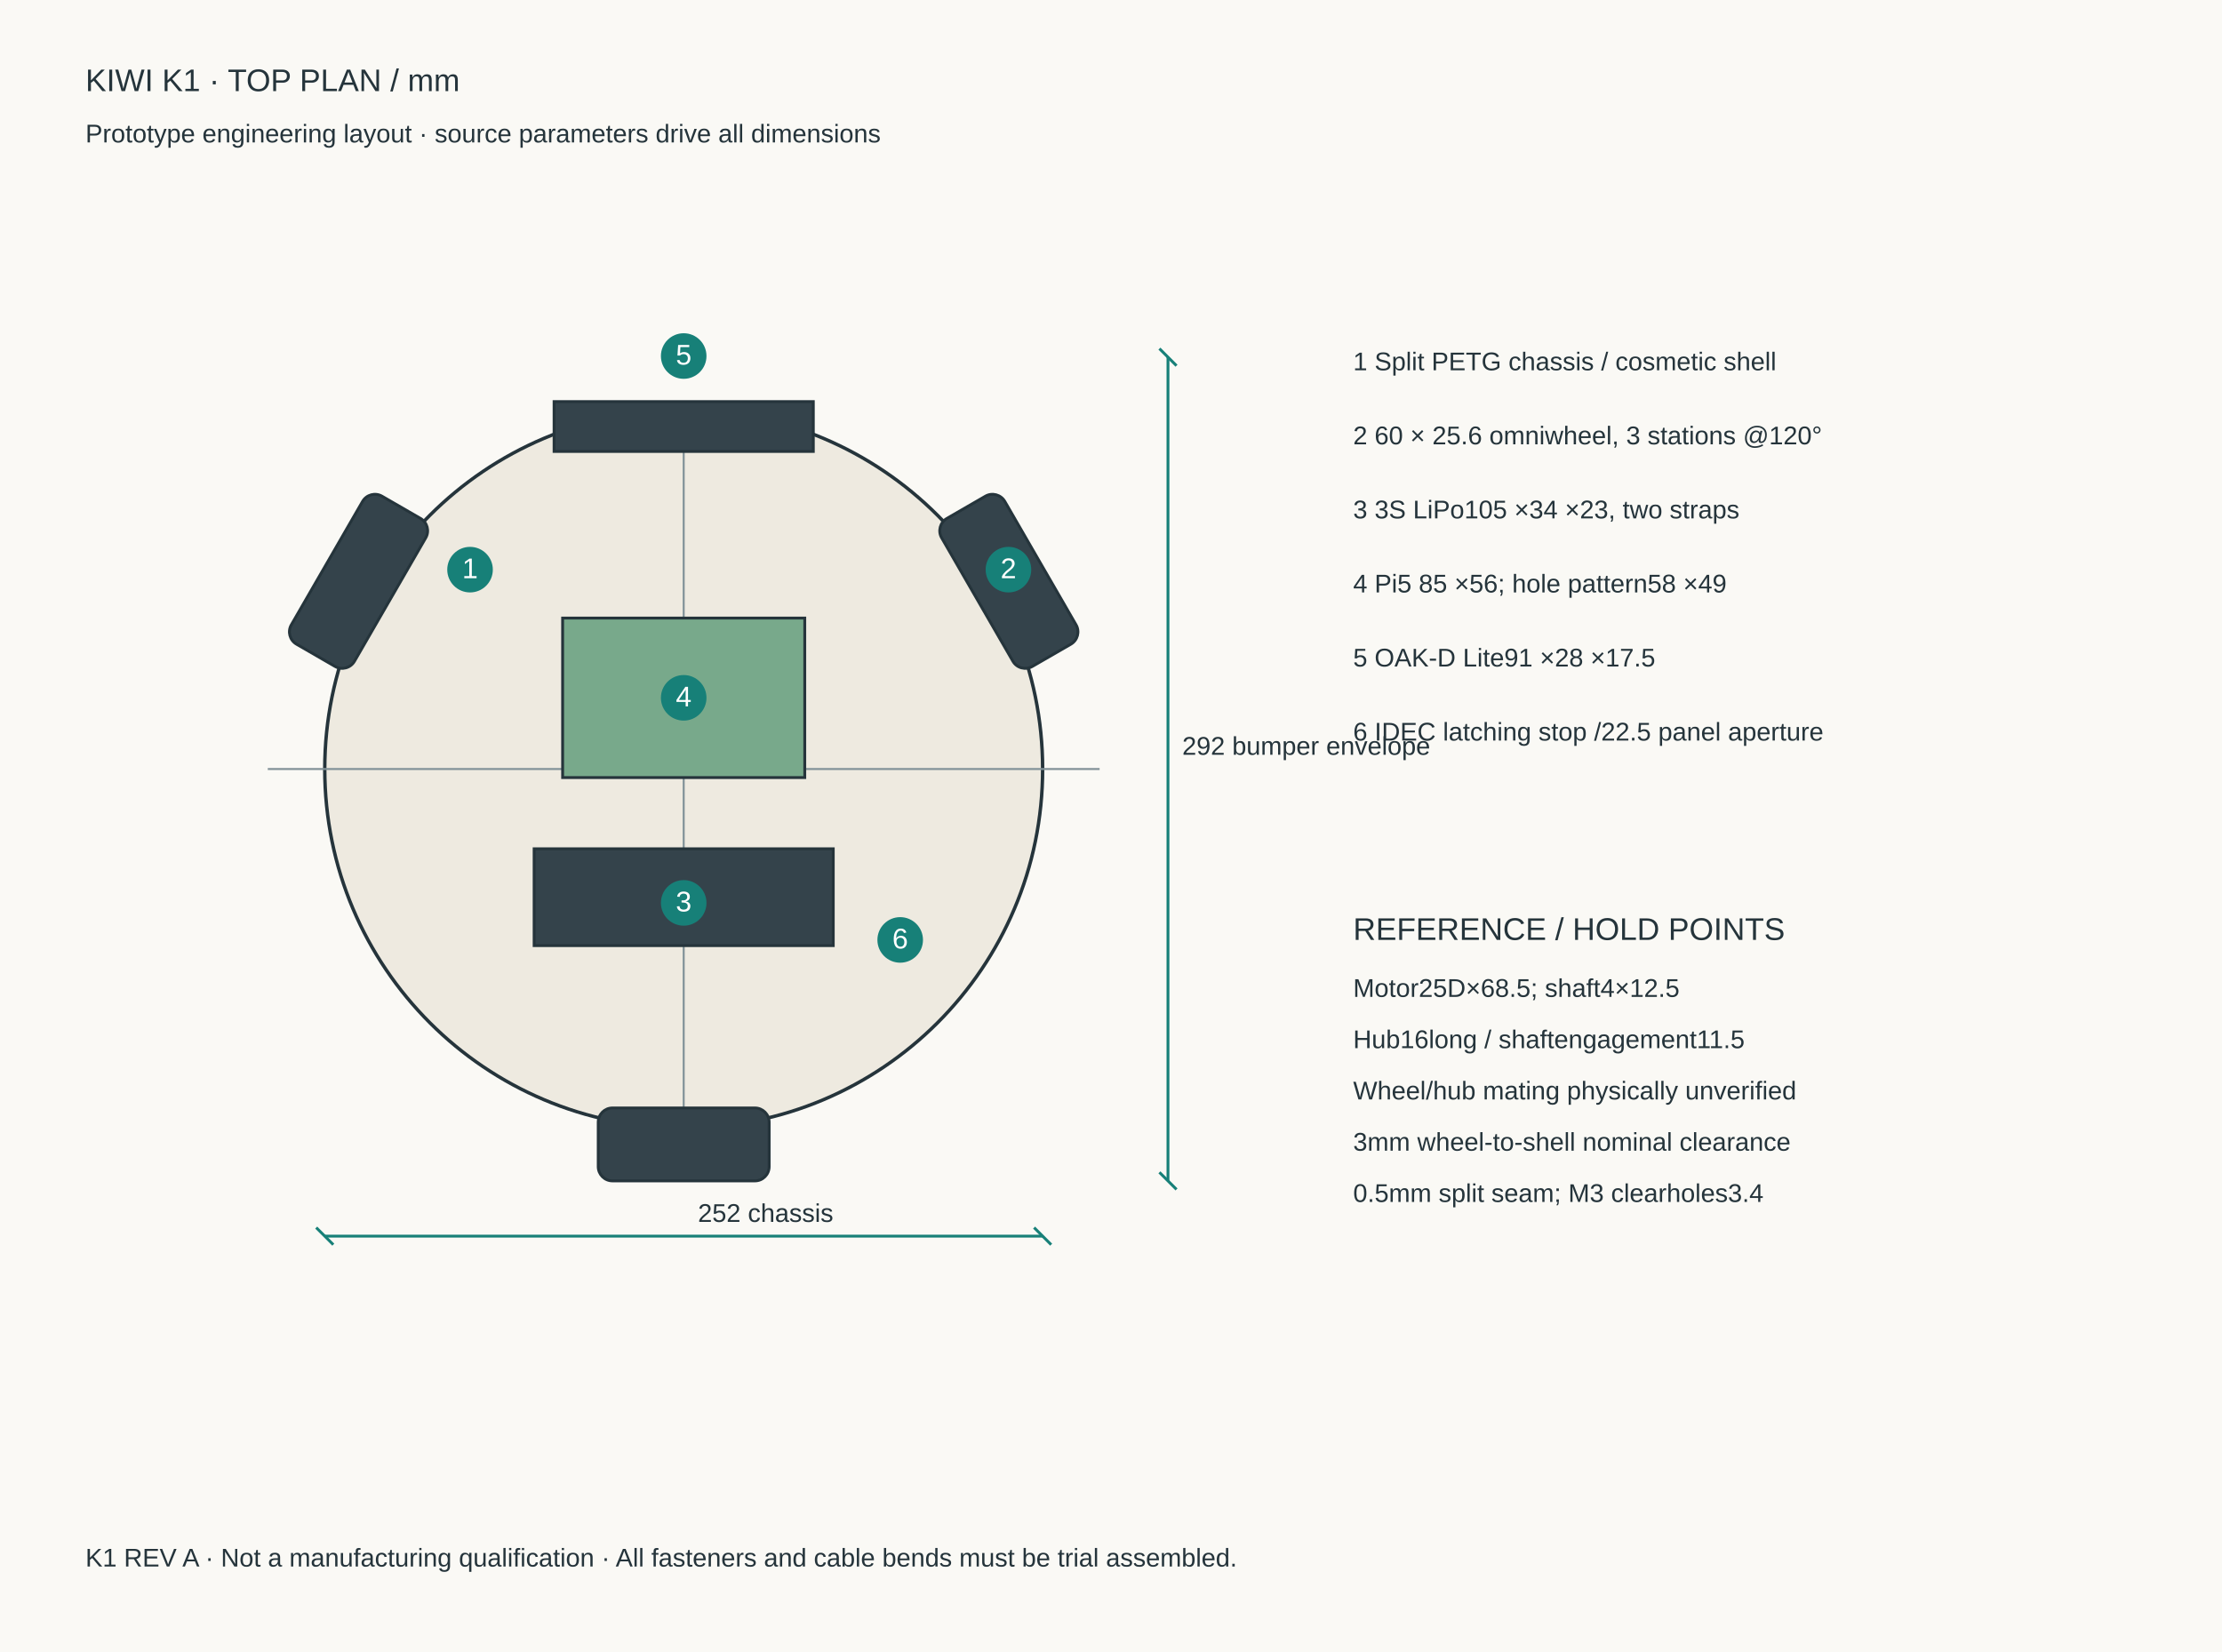
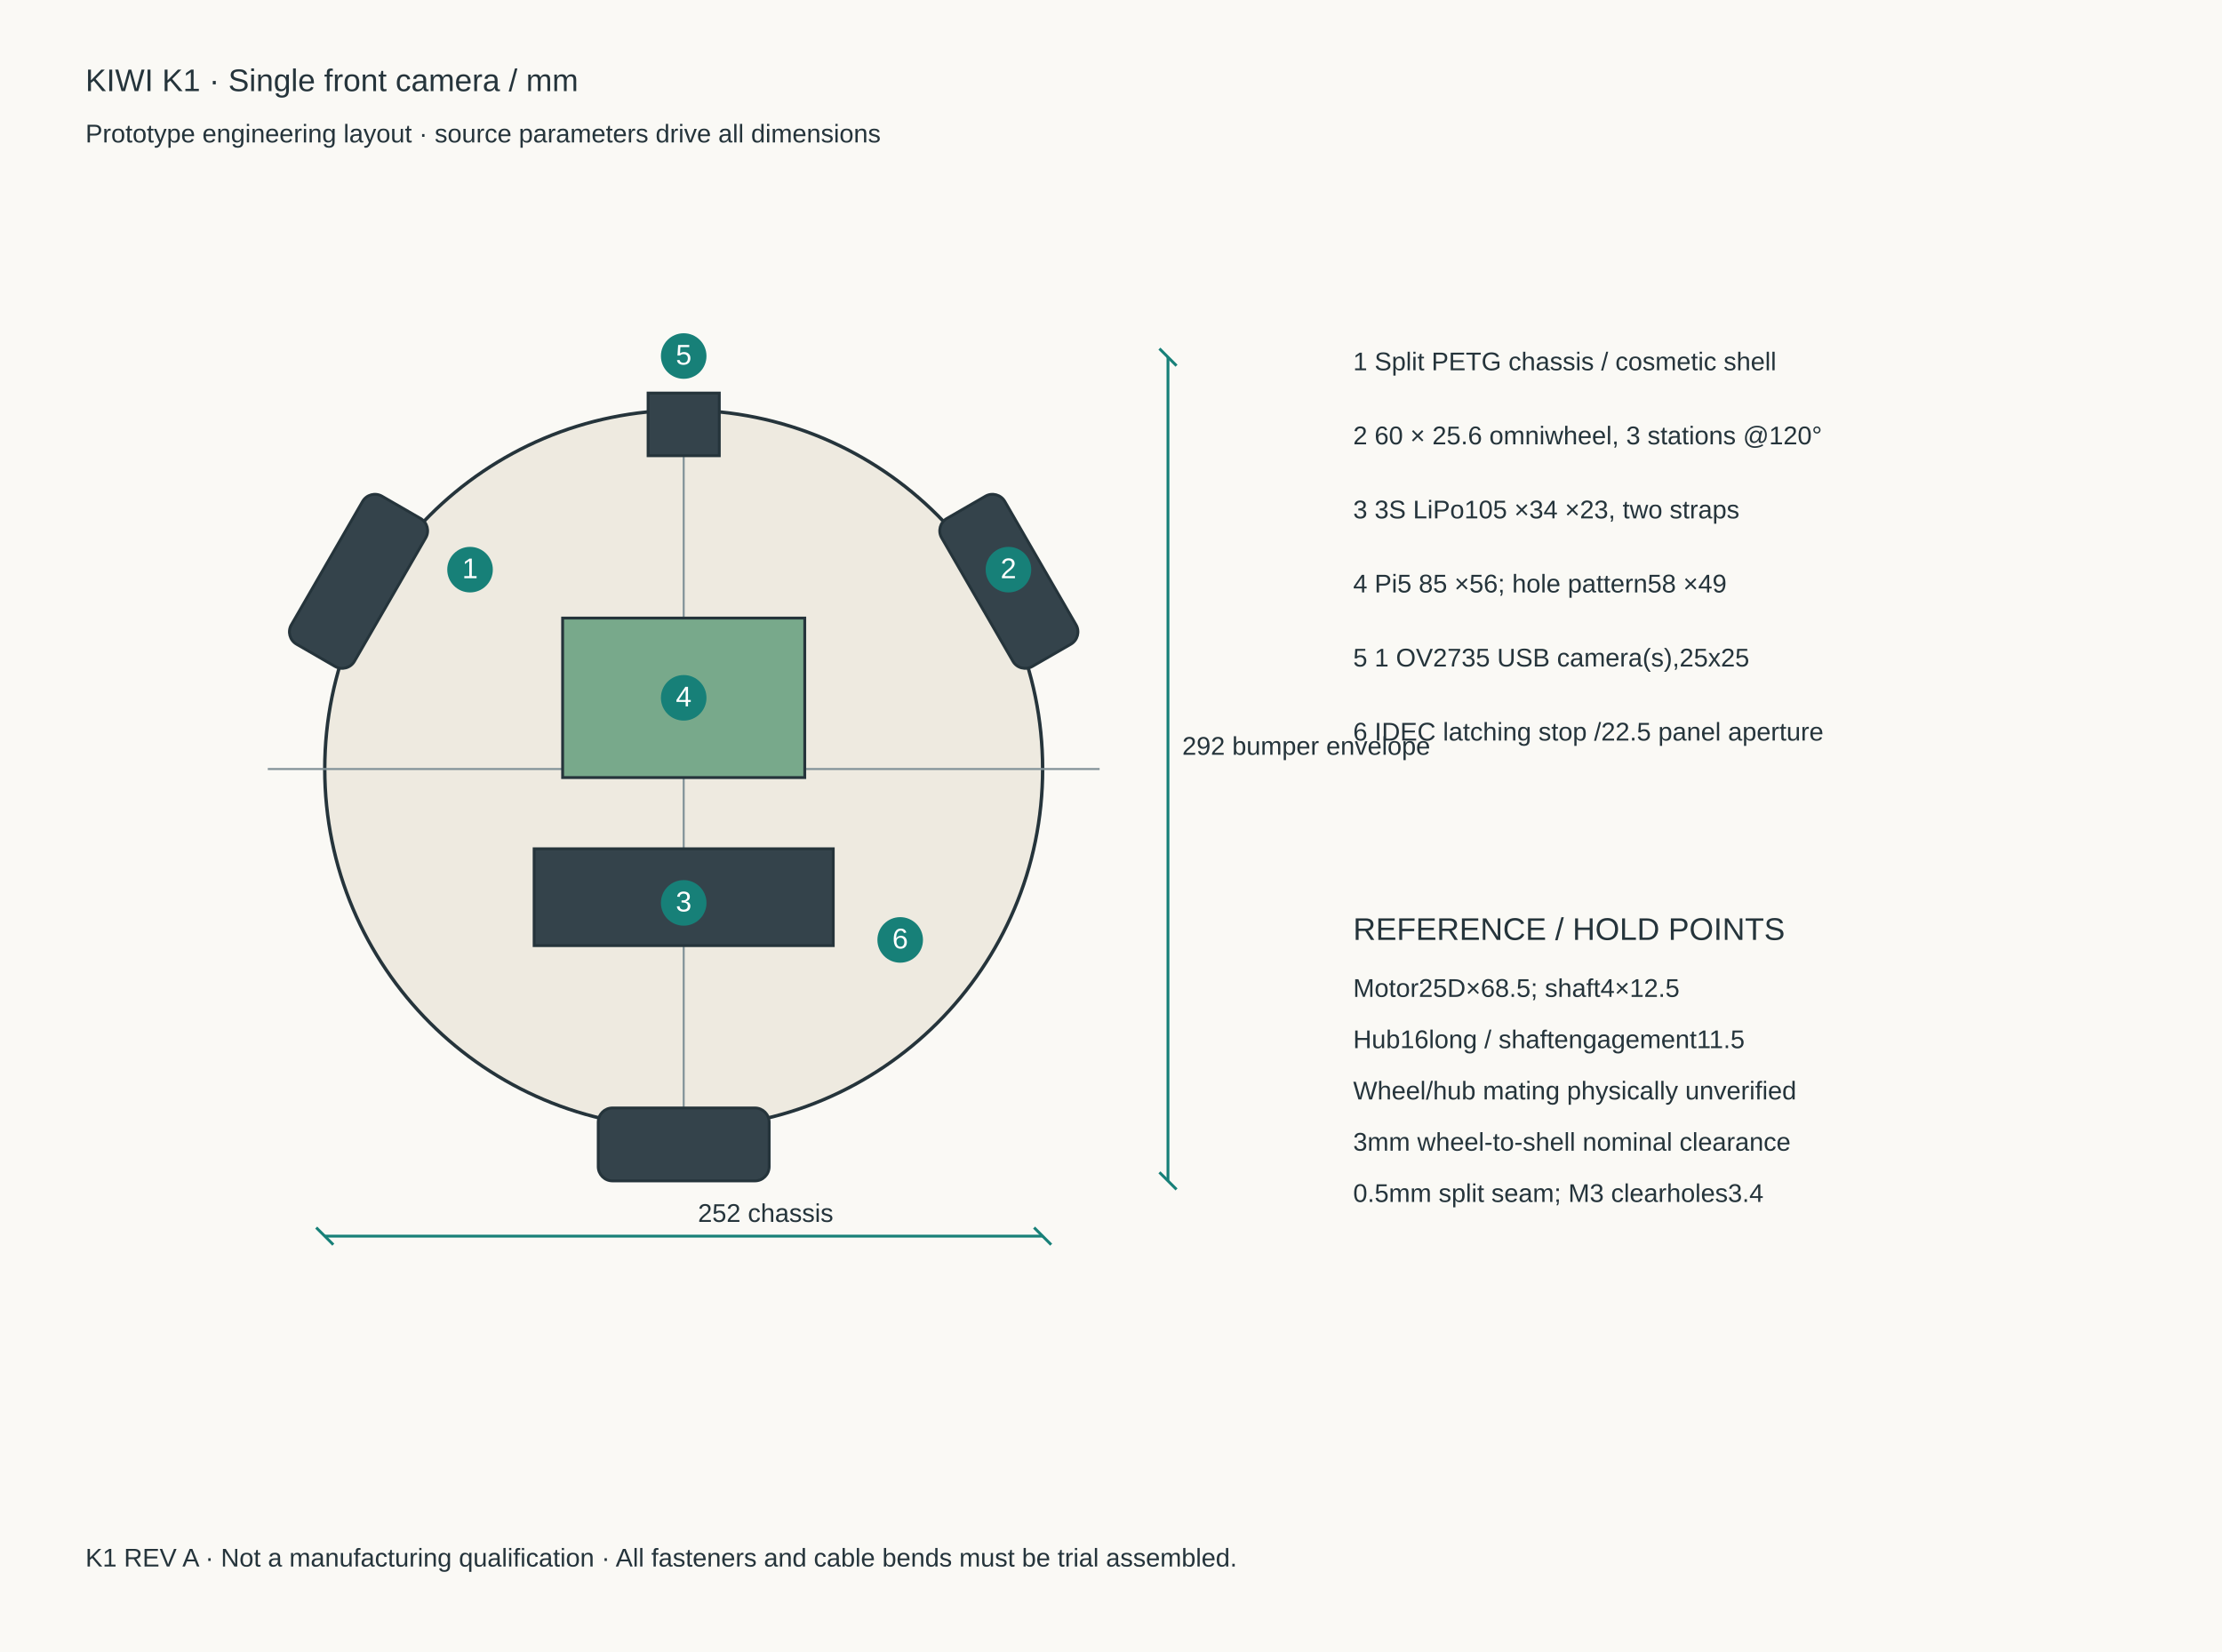
<svg xmlns="http://www.w3.org/2000/svg" viewBox="0 0 780 580">
  <style>text{font-family:Arial,sans-serif;fill:#25343b} .line{fill:none;stroke:#25343b;stroke-width:1.4}.thin{fill:none;stroke:#829298;stroke-width:.7}.dim{fill:none;stroke:#178078;stroke-width:1}.label{font-size:11px}.small{font-size:9px}.num{fill:#178078;stroke:none} .white{fill:#eeeae0;stroke:#25343b;stroke-width:1.2}.dark{fill:#34434b;stroke:#25343b;stroke-width:1}</style>
  <rect width="780" height="580" fill="#faf9f5" />
-   <text x="30" y="32" class="label">KIWI K1 · TOP PLAN / mm</text>
+   <text x="30" y="32" class="label">KIWI K1 · Single front camera / mm</text>
  <text x="30" y="50" class="small">Prototype engineering layout · source parameters drive all dimensions</text>
  <circle cx="240" cy="270" r="126" class="white" />
  <path d="M240,144L240,396" class="thin" />
  <path d="M94,270L386,270" class="thin" />
  <g transform="translate(354.1421,204.1) rotate(-30)">
    <rect x="-12.8" y="-30" width="25.6" height="60" rx="5" class="dark" />
  </g>
  <g transform="translate(125.8579,204.1) rotate(-150)">
    <rect x="-12.8" y="-30" width="25.6" height="60" rx="5" class="dark" />
  </g>
  <g transform="translate(240,401.8) rotate(-270)">
    <rect x="-12.8" y="-30" width="25.6" height="60" rx="5" class="dark" />
  </g>
  <rect x="187.5" y="298" width="105" height="34" class="dark" />
  <rect x="197.5" y="217" width="85" height="56" fill="#78a98b" stroke="#25343b" />
-   <rect x="194.5" y="141" width="91" height="17.5" class="dark" />
+   <g transform="translate(240,270) rotate(0)">
+     <rect x="-12.5" y="-132" width="25.0" height="22" class="dark" />
+   </g>
  <path d="M114,434L366,434" class="dim" />
  <path d="M111,431L117,437" class="dim" />
  <path d="M363,431L369,437" class="dim" />
  <text x="245.0" y="429.0" class="small">252 chassis</text>
  <path d="M410,125.4L410,414.6" class="dim" />
  <path d="M407,122.4L413,128.4" class="dim" />
  <path d="M407,411.6L413,417.6" class="dim" />
  <text x="415.0" y="265.0" class="small">292 bumper envelope</text>
  <circle cx="165" cy="200" r="8" class="num" />
  <text x="165" y="203" text-anchor="middle" fill="white" style="fill:white;font-size:10px">1</text>
  <circle cx="354" cy="200" r="8" class="num" />
  <text x="354" y="203" text-anchor="middle" fill="white" style="fill:white;font-size:10px">2</text>
  <circle cx="240" cy="317" r="8" class="num" />
  <text x="240" y="320" text-anchor="middle" fill="white" style="fill:white;font-size:10px">3</text>
  <circle cx="240" cy="245" r="8" class="num" />
  <text x="240" y="248" text-anchor="middle" fill="white" style="fill:white;font-size:10px">4</text>
  <circle cx="240" cy="125" r="8" class="num" />
  <text x="240" y="128" text-anchor="middle" fill="white" style="fill:white;font-size:10px">5</text>
  <circle cx="316" cy="330" r="8" class="num" />
  <text x="316" y="333" text-anchor="middle" fill="white" style="fill:white;font-size:10px">6</text>
  <text x="475" y="130" class="small">1 Split PETG chassis / cosmetic shell</text>
  <text x="475" y="156" class="small">2 60 × 25.6 omniwheel, 3 stations @120°</text>
  <text x="475" y="182" class="small">3 3S LiPo105 ×34 ×23, two straps</text>
  <text x="475" y="208" class="small">4 Pi5 85 ×56; hole pattern58 ×49</text>
-   <text x="475" y="234" class="small">5 OAK-D Lite91 ×28 ×17.5</text>
+   <text x="475" y="234" class="small">5 1 OV2735 USB camera(s),25x25</text>
  <text x="475" y="260" class="small">6 IDEC latching stop /22.5 panel aperture</text>
  <text x="475" y="330" class="label">REFERENCE / HOLD POINTS</text>
  <text x="475" y="350" class="small">Motor25D×68.5; shaft4×12.5</text>
  <text x="475" y="368" class="small">Hub16long / shaftengagement11.5</text>
  <text x="475" y="386" class="small">Wheel/hub mating physically unverified</text>
  <text x="475" y="404" class="small">3mm wheel-to-shell nominal clearance</text>
  <text x="475" y="422" class="small">0.5mm split seam; M3 clearholes3.4</text>
  <text x="30" y="550" class="small">K1 REV A · Not a manufacturing qualification · All fasteners and cable bends must be trial assembled.</text>
</svg>
